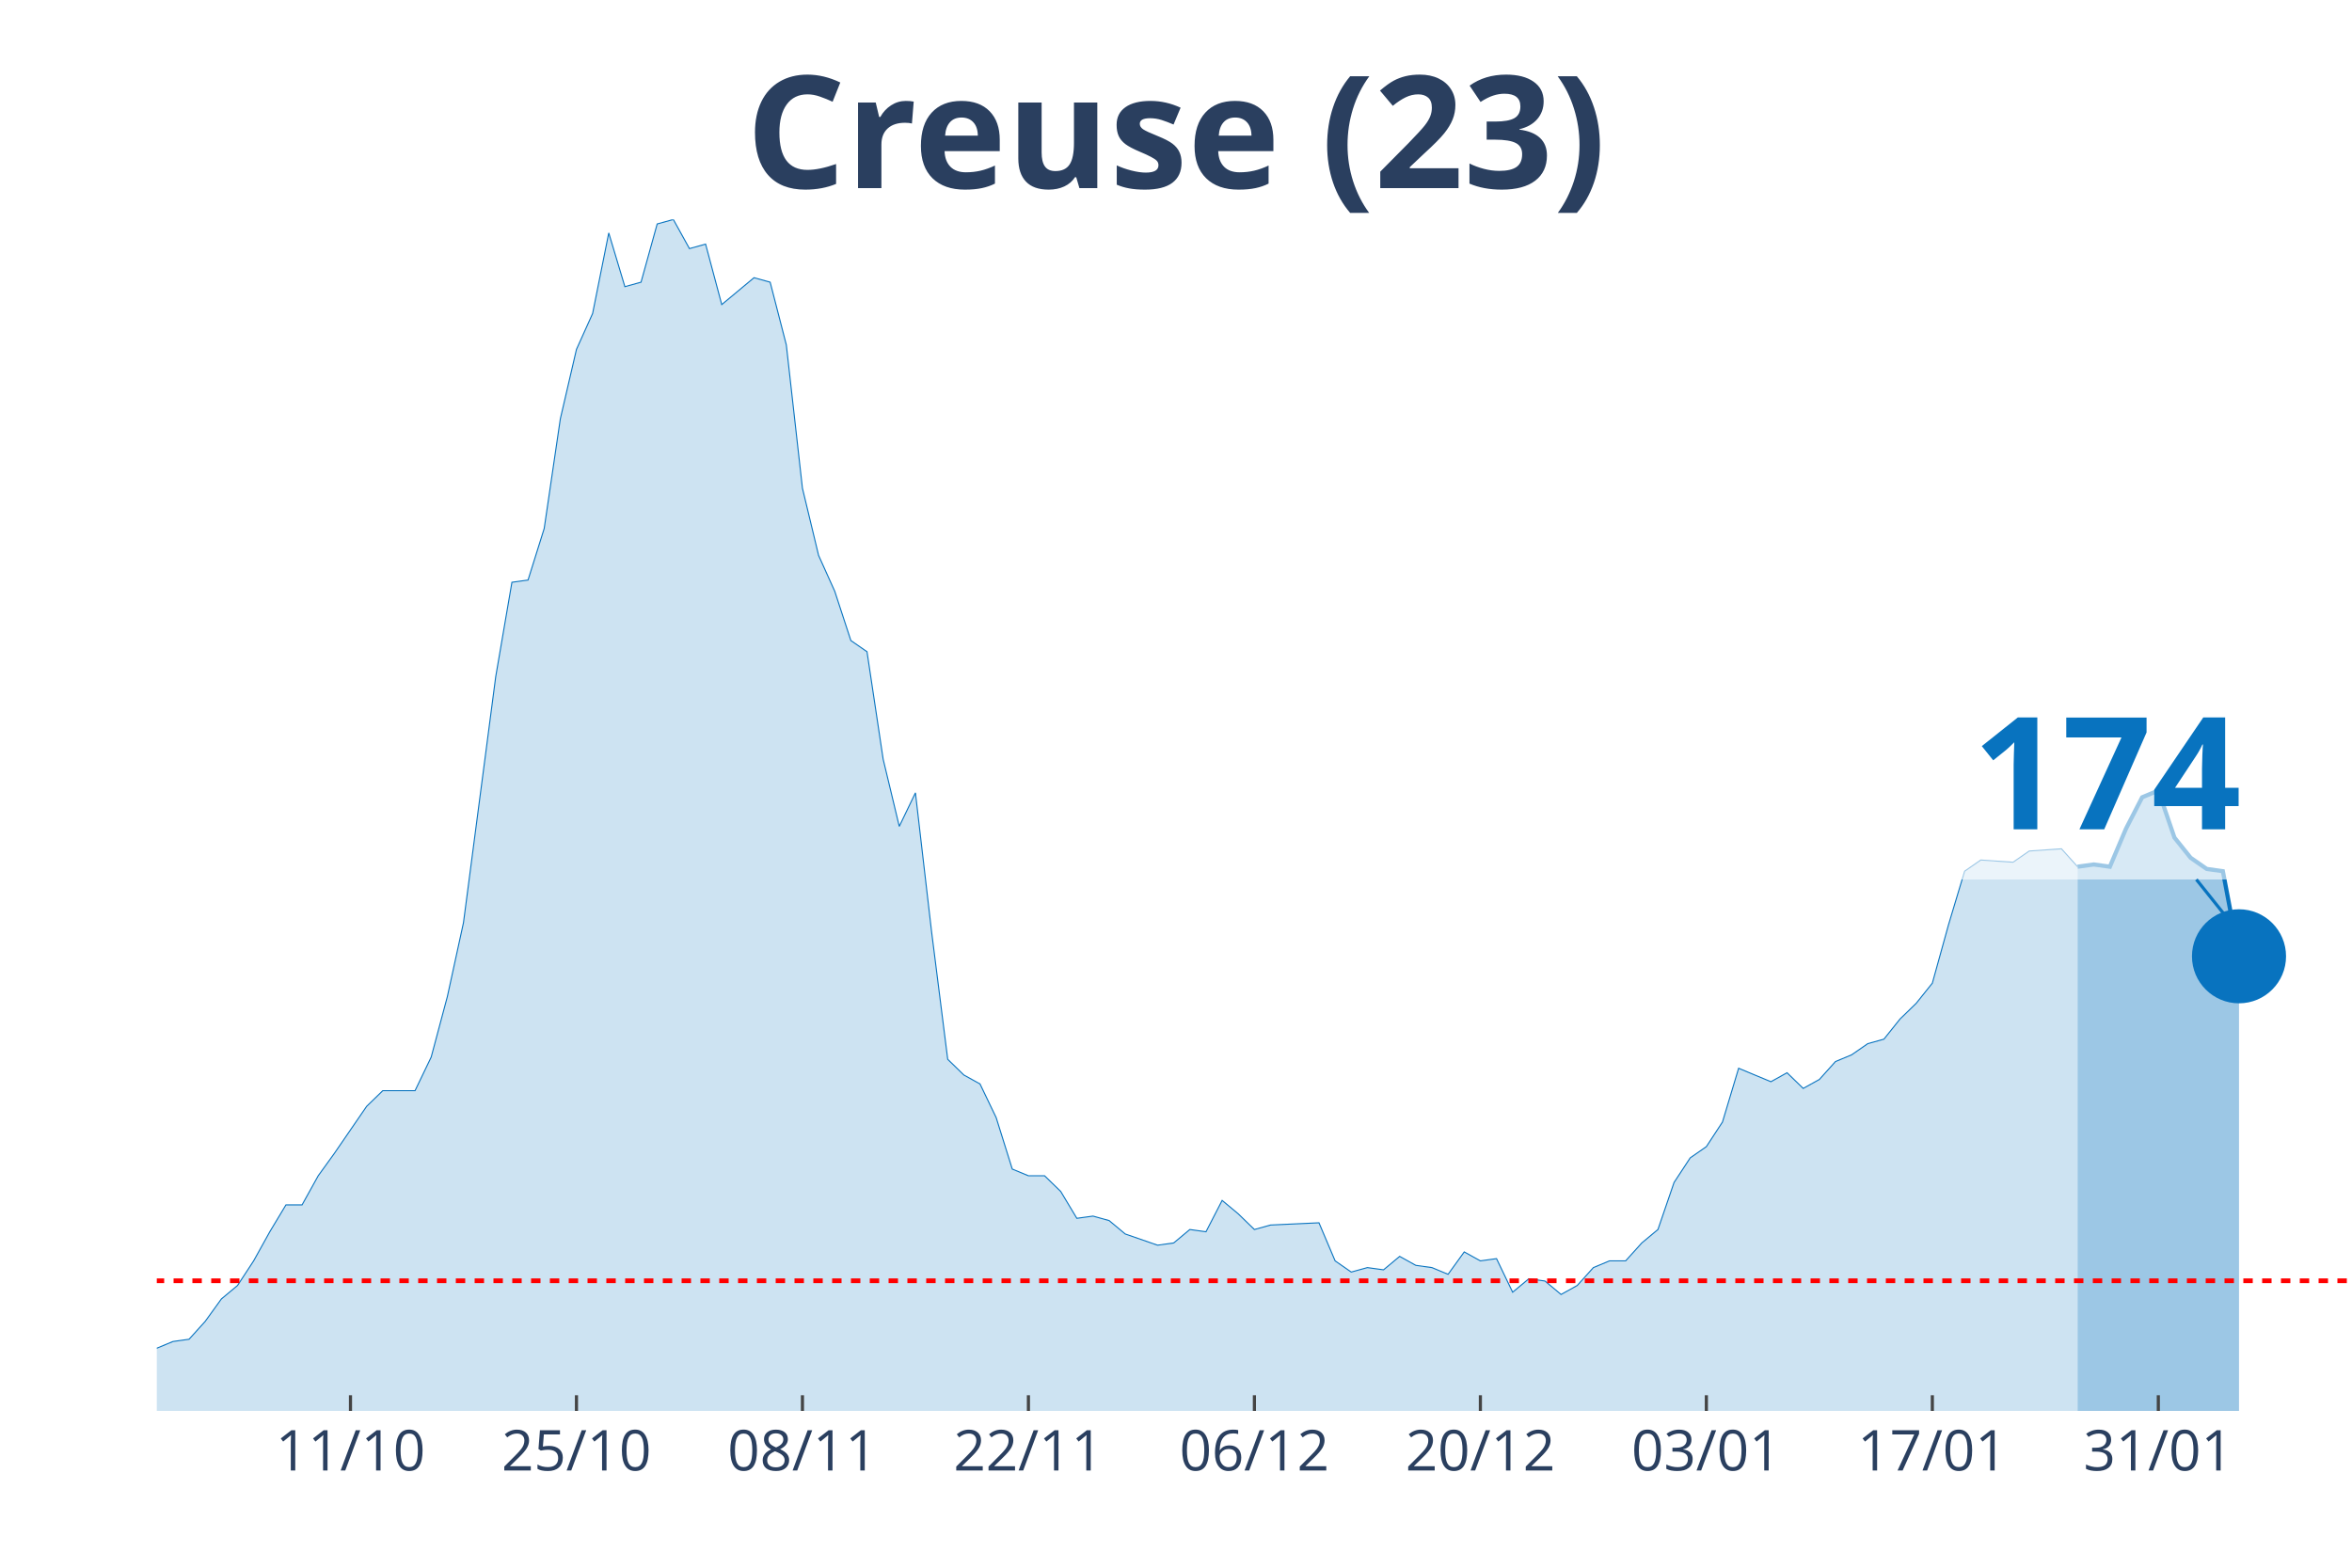
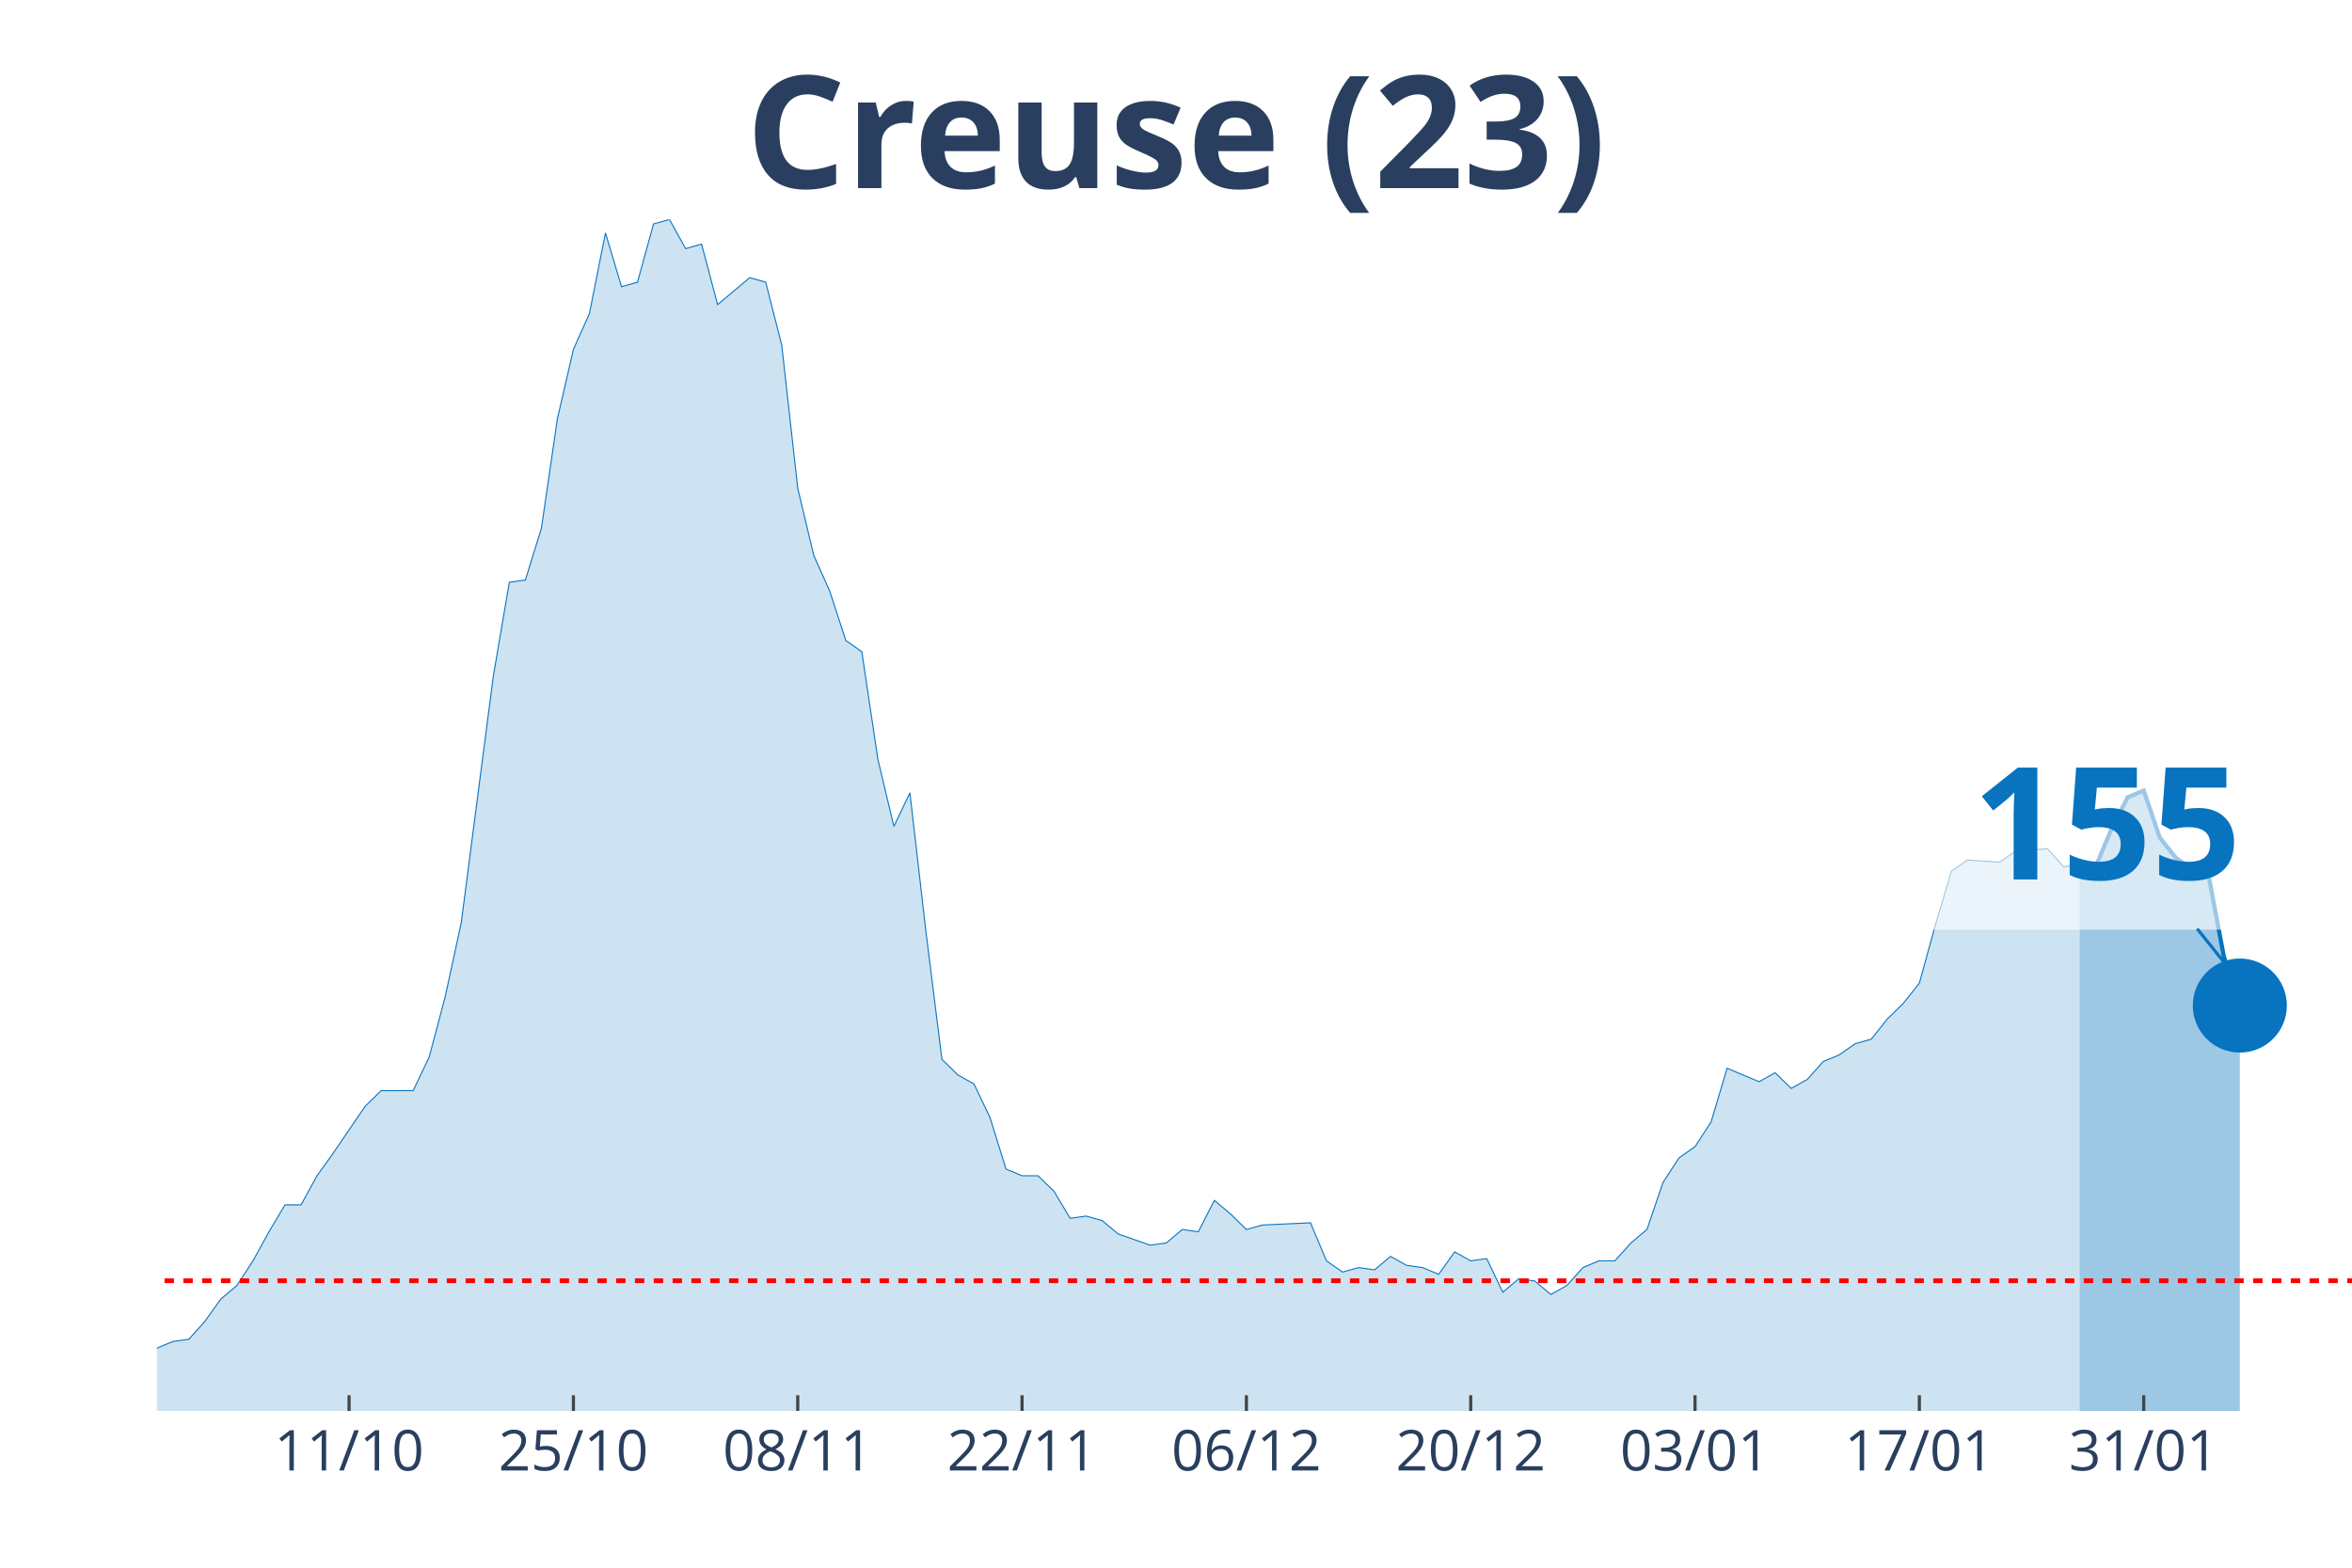
<svg xmlns="http://www.w3.org/2000/svg" class="main-svg" width="1125" height="750" style="" viewBox="0 0 750 500">
  <rect x="0" y="0" width="750" height="500" style="fill: rgb(0, 0, 0); fill-opacity: 0;" />
-   <defs id="defs-8d719a">
+   <defs id="defs-f30edb">
    <g class="clips">
-       <clipPath id="clip8d719axyplot" class="plotclip">
+       <clipPath id="clipf30edbxyplot" class="plotclip">
        <rect width="700" height="380" />
      </clipPath>
-       <clipPath class="axesclip" id="clip8d719ax">
+       <clipPath class="axesclip" id="clipf30edbx">
        <rect x="50" y="0" width="700" height="500" />
      </clipPath>
-       <clipPath class="axesclip" id="clip8d719ay">
+       <clipPath class="axesclip" id="clipf30edby">
        <rect x="0" y="70" width="750" height="380" />
      </clipPath>
-       <clipPath class="axesclip" id="clip8d719axy">
+       <clipPath class="axesclip" id="clipf30edbxy">
        <rect x="50" y="70" width="700" height="380" />
      </clipPath>
    </g>
    <g class="gradients" />
  </defs>
  <g class="bglayer">
    <rect class="bg" x="50" y="70" width="700" height="380" style="fill: rgb(0, 0, 0); fill-opacity: 0; stroke-width: 0;" />
  </g>
  <g class="layer-below">
    <g class="imagelayer" />
    <g class="shapelayer" />
  </g>
  <g class="cartesianlayer">
    <g class="subplot xy">
      <g class="layer-subplot">
        <g class="shapelayer" />
        <g class="imagelayer" />
      </g>
      <g class="gridlayer">
        <g class="x">
-           <path class="xgrid crisp" transform="translate(111.76,0)" d="M0,70v380" style="stroke: rgb(255, 255, 255); stroke-opacity: 1; stroke-width: 1px;" />
-           <path class="xgrid crisp" transform="translate(183.82,0)" d="M0,70v380" style="stroke: rgb(255, 255, 255); stroke-opacity: 1; stroke-width: 1px;" />
-           <path class="xgrid crisp" transform="translate(255.88,0)" d="M0,70v380" style="stroke: rgb(255, 255, 255); stroke-opacity: 1; stroke-width: 1px;" />
-           <path class="xgrid crisp" transform="translate(327.94,0)" d="M0,70v380" style="stroke: rgb(255, 255, 255); stroke-opacity: 1; stroke-width: 1px;" />
-           <path class="xgrid crisp" transform="translate(400,0)" d="M0,70v380" style="stroke: rgb(255, 255, 255); stroke-opacity: 1; stroke-width: 1px;" />
-           <path class="xgrid crisp" transform="translate(472.06,0)" d="M0,70v380" style="stroke: rgb(255, 255, 255); stroke-opacity: 1; stroke-width: 1px;" />
-           <path class="xgrid crisp" transform="translate(544.12,0)" d="M0,70v380" style="stroke: rgb(255, 255, 255); stroke-opacity: 1; stroke-width: 1px;" />
-           <path class="xgrid crisp" transform="translate(616.18,0)" d="M0,70v380" style="stroke: rgb(255, 255, 255); stroke-opacity: 1; stroke-width: 1px;" />
-           <path class="xgrid crisp" transform="translate(688.24,0)" d="M0,70v380" style="stroke: rgb(255, 255, 255); stroke-opacity: 1; stroke-width: 1px;" />
+           <path class="xgrid crisp" transform="translate(111.31,0)" d="M0,70v380" style="stroke: rgb(255, 255, 255); stroke-opacity: 1; stroke-width: 1px;" />
+           <path class="xgrid crisp" transform="translate(182.85,0)" d="M0,70v380" style="stroke: rgb(255, 255, 255); stroke-opacity: 1; stroke-width: 1px;" />
+           <path class="xgrid crisp" transform="translate(254.38,0)" d="M0,70v380" style="stroke: rgb(255, 255, 255); stroke-opacity: 1; stroke-width: 1px;" />
+           <path class="xgrid crisp" transform="translate(325.91,0)" d="M0,70v380" style="stroke: rgb(255, 255, 255); stroke-opacity: 1; stroke-width: 1px;" />
+           <path class="xgrid crisp" transform="translate(397.45,0)" d="M0,70v380" style="stroke: rgb(255, 255, 255); stroke-opacity: 1; stroke-width: 1px;" />
+           <path class="xgrid crisp" transform="translate(468.98,0)" d="M0,70v380" style="stroke: rgb(255, 255, 255); stroke-opacity: 1; stroke-width: 1px;" />
+           <path class="xgrid crisp" transform="translate(540.51,0)" d="M0,70v380" style="stroke: rgb(255, 255, 255); stroke-opacity: 1; stroke-width: 1px;" />
+           <path class="xgrid crisp" transform="translate(612.04,0)" d="M0,70v380" style="stroke: rgb(255, 255, 255); stroke-opacity: 1; stroke-width: 1px;" />
+           <path class="xgrid crisp" transform="translate(683.58,0)" d="M0,70v380" style="stroke: rgb(255, 255, 255); stroke-opacity: 1; stroke-width: 1px;" />
        </g>
        <g class="y" />
      </g>
      <g class="zerolinelayer" />
      <path class="xlines-below" />
      <path class="ylines-below" />
      <g class="overlines-below" />
      <g class="xaxislayer-below" />
      <g class="yaxislayer-below" />
      <g class="overaxes-below" />
-       <g class="plot" transform="translate(50, 70)" clip-path="url('#clip8d719axyplot')">
+       <g class="plot" transform="translate(50, 70)" clip-path="url('#clipf30edbxyplot')">
        <g class="scatterlayer mlayer">
-           <g class="trace scatter trace1c3e1b" style="stroke-miterlimit: 2;">
+           <g class="trace scatter trace25323a" style="stroke-miterlimit: 2;">
            <g class="fills">
              <g>
-                 <path class="js-fill" d="M612.5,380L-700,380L-700,376.43L-643.38,368.57L-638.24,368.57L-602.21,378.57L-597.06,379.29L-308.82,376.43L-303.68,375.71L-267.65,374.29L-262.5,367.86L-257.35,367.86L-252.21,362.14L-231.62,358.57L-226.47,362.14L-221.32,362.14L-216.18,368.57L-190.44,373.57L-185.29,372.14L-159.56,372.14L-154.41,375.71L-149.26,377.86L-144.12,374.29L-133.82,372.86L-128.68,368.57L-123.53,369.29L-118.38,367.86L-113.24,365.71L-108.09,367.86L-97.79,369.29L-92.65,372.86L-87.5,367.86L-82.35,368.57L-56.62,364.29L-51.47,367.86L-46.32,365.71L-41.18,368.57L-25.74,366.43L-20.59,363.57L-10.29,363.57L-5.15,360L0,360L5.15,357.86L10.29,357.14L15.44,351.43L20.59,344.29L25.74,340L30.88,332.14L36.03,322.86L41.18,314.29L46.32,314.29L51.47,305L56.62,297.86L66.91,282.86L72.06,277.86L82.35,277.86L87.5,267.14L92.65,247.86L97.79,224.29L108.09,145.71L113.24,115.71L118.38,115L123.53,98.57L128.68,63.57L133.82,41.43L138.97,30L144.12,4.29L149.26,21.43L154.41,20L159.56,1.43L164.71,0L169.85,9.29L175,7.86L180.15,27.14L185.29,22.86L190.44,18.57L195.59,20L200.74,40L205.88,85.71L211.03,107.14L216.18,118.57L221.32,134.29L226.47,137.86L231.62,172.14L236.76,193.57L241.91,182.86L247.06,227.14L252.21,267.86L257.35,272.86L262.5,275.71L267.65,286.43L272.79,302.86L277.94,305L283.09,305L288.24,310L293.38,318.57L298.53,317.86L303.68,319.29L308.82,323.57L319.12,327.14L324.26,326.43L329.41,322.14L334.56,322.86L339.71,312.86L344.85,317.14L350,322.14L355.15,320.71L370.59,320L375.74,332.14L380.88,335.71L386.03,334.29L391.18,335L396.32,330.71L401.47,333.57L406.62,334.29L411.76,336.43L416.91,329.29L422.06,332.14L427.21,331.43L432.35,342.14L437.5,337.86L442.65,338.57L447.79,342.86L452.94,340L458.09,334.29L463.24,332.14L468.38,332.14L473.53,326.43L478.68,322.14L483.82,307.14L488.97,299.29L494.12,295.71L499.26,287.86L504.41,270.71L509.56,272.86L514.71,275L519.85,272.14L525,277.14L530.15,274.29L535.29,268.57L540.44,266.43L545.59,262.86L550.74,261.43L555.88,255L561.03,250L566.18,243.57L571.32,225L576.47,207.86L581.62,204.29L591.91,205L597.06,201.43L607.35,200.71L612.5,206.43" style="fill: rgb(8, 115, 191); fill-opacity: 0.2; stroke-width: 0;" />
+                 <path class="js-fill" d="M613.14,380L-694.89,380L-694.89,376.43L-638.69,368.57L-633.58,368.57L-597.81,378.57L-592.7,379.29L-306.57,376.43L-301.46,375.71L-265.69,374.29L-260.58,367.86L-255.47,367.86L-250.36,362.14L-229.93,358.57L-224.82,362.14L-219.71,362.14L-214.6,368.57L-189.05,373.57L-183.94,372.14L-158.39,372.14L-153.28,375.71L-148.18,377.86L-143.07,374.29L-132.85,372.86L-127.74,368.57L-122.63,369.29L-117.52,367.86L-112.41,365.71L-107.3,367.86L-97.08,369.29L-91.97,372.86L-86.86,367.86L-81.75,368.57L-56.2,364.29L-51.09,367.86L-45.99,365.71L-40.88,368.57L-25.55,366.43L-20.44,363.57L-10.22,363.57L-5.11,360L0,360L5.11,357.86L10.22,357.14L15.33,351.43L20.44,344.29L25.55,340L30.66,332.14L35.77,322.86L40.88,314.29L45.99,314.29L51.09,305L56.2,297.86L66.42,282.86L71.53,277.86L81.75,277.86L86.86,267.14L91.97,247.86L97.08,224.29L107.3,145.71L112.41,115.71L117.52,115L122.63,98.57L127.74,63.57L132.85,41.43L137.96,30L143.07,4.29L148.18,21.43L153.28,20L158.39,1.43L163.5,0L168.61,9.29L173.72,7.86L178.83,27.14L183.94,22.86L189.05,18.57L194.16,20L199.27,40L204.38,85.71L209.49,107.14L214.6,118.57L219.71,134.29L224.82,137.86L229.93,172.14L235.04,193.57L240.15,182.86L245.26,227.14L250.36,267.86L255.47,272.86L260.58,275.71L265.69,286.43L270.8,302.86L275.91,305L281.02,305L286.13,310L291.24,318.57L296.35,317.86L301.46,319.29L306.57,323.57L316.79,327.14L321.9,326.43L327.01,322.14L332.12,322.86L337.23,312.86L342.34,317.14L347.45,322.14L352.55,320.71L367.88,320L372.99,332.14L378.1,335.71L383.21,334.29L388.32,335L393.43,330.71L398.54,333.57L403.65,334.29L408.76,336.43L413.87,329.29L418.98,332.14L424.09,331.43L429.2,342.14L434.31,337.86L439.42,338.57L444.53,342.86L449.64,340L454.74,334.29L459.85,332.14L464.96,332.14L470.07,326.43L475.18,322.14L480.29,307.14L485.4,299.29L490.51,295.71L495.62,287.86L500.73,270.71L505.84,272.86L510.95,275L516.06,272.14L521.17,277.14L526.28,274.29L531.39,268.57L536.5,266.43L541.61,262.86L546.72,261.43L551.82,255L556.93,250L562.04,243.57L567.15,225L572.26,207.86L577.37,204.29L587.59,205L592.7,201.43L602.92,200.71L608.03,206.43L613.14,205.71" style="fill: rgb(8, 115, 191); fill-opacity: 0.2; stroke-width: 0;" />
              </g>
            </g>
            <g class="errorbars" />
            <g class="lines">
-               <path class="js-line" d="M-700,376.43L-643.38,368.57L-638.24,368.57L-602.21,378.57L-597.06,379.29L-308.82,376.43L-303.68,375.71L-267.65,374.29L-262.5,367.86L-257.35,367.86L-252.21,362.14L-231.62,358.57L-226.47,362.14L-221.32,362.14L-216.18,368.57L-190.44,373.57L-185.29,372.14L-159.56,372.14L-154.41,375.71L-149.26,377.86L-144.12,374.29L-133.82,372.86L-128.68,368.57L-123.53,369.29L-118.38,367.86L-113.24,365.71L-108.09,367.86L-97.79,369.29L-92.65,372.86L-87.5,367.86L-82.35,368.57L-56.62,364.29L-51.47,367.86L-46.32,365.71L-41.18,368.57L-25.74,366.43L-20.59,363.57L-10.29,363.57L-5.15,360L0,360L5.15,357.86L10.29,357.14L15.44,351.43L20.59,344.29L25.74,340L30.88,332.14L36.03,322.86L41.18,314.29L46.32,314.29L51.47,305L56.62,297.86L66.91,282.86L72.06,277.86L82.35,277.86L87.5,267.14L92.65,247.86L97.79,224.29L108.09,145.71L113.24,115.71L118.38,115L123.53,98.57L128.68,63.57L133.82,41.43L138.97,30L144.12,4.29L149.26,21.43L154.41,20L159.56,1.43L164.71,0L169.85,9.29L175,7.86L180.15,27.14L185.29,22.86L190.44,18.57L195.59,20L200.74,40L205.88,85.71L211.03,107.14L216.18,118.57L221.32,134.29L226.47,137.86L231.62,172.14L236.76,193.57L241.91,182.86L247.06,227.14L252.21,267.86L257.35,272.86L262.5,275.71L267.65,286.43L272.79,302.86L277.94,305L283.09,305L288.24,310L293.38,318.57L298.53,317.86L303.68,319.29L308.82,323.57L319.12,327.14L324.26,326.43L329.41,322.14L334.56,322.86L339.71,312.86L344.85,317.14L350,322.14L355.15,320.71L370.59,320L375.74,332.14L380.88,335.71L386.03,334.29L391.18,335L396.32,330.71L401.47,333.57L406.62,334.29L411.76,336.43L416.91,329.29L422.06,332.14L427.21,331.43L432.35,342.14L437.5,337.86L442.65,338.57L447.79,342.86L452.94,340L458.09,334.29L463.24,332.14L468.38,332.14L473.53,326.43L478.68,322.14L483.82,307.14L488.97,299.29L494.12,295.71L499.26,287.86L504.41,270.71L509.56,272.86L514.71,275L519.85,272.14L525,277.14L530.15,274.29L535.29,268.57L540.44,266.43L545.59,262.86L550.74,261.43L555.88,255L561.03,250L566.18,243.57L571.32,225L576.47,207.86L581.62,204.29L591.91,205L597.06,201.43L607.35,200.71L612.5,206.43" style="vector-effect: non-scaling-stroke; fill: none; stroke: rgb(8, 115, 191); stroke-opacity: 1; stroke-width: 0.5px; opacity: 1;" />
+               <path class="js-line" d="M-694.89,376.43L-638.69,368.57L-633.58,368.57L-597.81,378.57L-592.7,379.29L-306.57,376.43L-301.46,375.71L-265.69,374.29L-260.58,367.86L-255.47,367.86L-250.36,362.14L-229.93,358.57L-224.82,362.14L-219.71,362.14L-214.6,368.57L-189.05,373.57L-183.94,372.14L-158.39,372.14L-153.28,375.71L-148.18,377.86L-143.07,374.29L-132.85,372.86L-127.74,368.57L-122.63,369.29L-117.52,367.86L-112.41,365.71L-107.3,367.86L-97.08,369.29L-91.97,372.86L-86.86,367.86L-81.75,368.57L-56.2,364.29L-51.09,367.86L-45.99,365.71L-40.88,368.57L-25.55,366.43L-20.44,363.57L-10.22,363.57L-5.11,360L0,360L5.11,357.86L10.22,357.14L15.33,351.43L20.44,344.29L25.55,340L30.66,332.14L35.77,322.86L40.88,314.29L45.99,314.29L51.09,305L56.2,297.86L66.42,282.86L71.53,277.86L81.75,277.86L86.86,267.14L91.97,247.86L97.08,224.29L107.3,145.71L112.41,115.71L117.52,115L122.63,98.57L127.74,63.57L132.85,41.43L137.96,30L143.07,4.29L148.18,21.43L153.28,20L158.39,1.43L163.5,0L168.61,9.29L173.72,7.86L178.83,27.14L183.94,22.86L189.05,18.57L194.16,20L199.27,40L204.38,85.71L209.49,107.14L214.6,118.57L219.71,134.29L224.82,137.86L229.93,172.14L235.04,193.57L240.15,182.86L245.26,227.14L250.36,267.86L255.47,272.86L260.58,275.71L265.69,286.43L270.8,302.86L275.91,305L281.02,305L286.13,310L291.24,318.57L296.35,317.86L301.46,319.29L306.57,323.57L316.79,327.14L321.9,326.43L327.01,322.14L332.12,322.86L337.23,312.86L342.34,317.14L347.45,322.14L352.55,320.71L367.88,320L372.99,332.14L378.1,335.71L383.21,334.29L388.32,335L393.43,330.71L398.54,333.57L403.65,334.29L408.76,336.43L413.87,329.29L418.98,332.14L424.09,331.43L429.2,342.14L434.31,337.86L439.42,338.57L444.53,342.86L449.64,340L454.74,334.29L459.85,332.14L464.96,332.14L470.07,326.43L475.18,322.14L480.29,307.14L485.4,299.29L490.51,295.71L495.62,287.86L500.73,270.71L505.84,272.86L510.95,275L516.06,272.14L521.17,277.14L526.28,274.29L531.39,268.57L536.5,266.43L541.61,262.86L546.72,261.43L551.82,255L556.93,250L562.04,243.57L567.15,225L572.26,207.86L577.37,204.29L587.59,205L592.7,201.43L602.92,200.71L608.03,206.43L613.14,205.71" style="vector-effect: non-scaling-stroke; fill: none; stroke: rgb(8, 115, 191); stroke-opacity: 1; stroke-width: 0.5px; opacity: 1;" />
            </g>
            <g class="points" />
            <g class="text" />
          </g>
-           <g class="trace scatter tracece71fb" style="stroke-miterlimit: 2;">
+           <g class="trace scatter traceaa1e2f" style="stroke-miterlimit: 2;">
            <g class="fills">
              <g>
-                 <path class="js-fill" d="M663.97,380L612.5,380L612.5,206.43L617.65,205.71L622.79,206.43L627.94,194.29L633.09,184.29L638.24,182.14L643.38,197.14L648.53,203.57L653.68,207.14L658.82,207.86L663.97,235" style="fill: rgb(8, 115, 191); fill-opacity: 0.4; stroke-width: 0;" />
+                 <path class="js-fill" d="M664.23,380L613.14,380L613.14,205.71L618.25,206.43L623.36,194.29L628.47,184.29L633.58,182.14L638.69,197.14L643.8,203.57L648.91,207.14L654.01,207.86L659.12,235L664.23,250.71" style="fill: rgb(8, 115, 191); fill-opacity: 0.4; stroke-width: 0;" />
              </g>
            </g>
            <g class="errorbars" />
            <g class="lines">
-               <path class="js-line" d="M612.5,206.43L617.65,205.71L622.79,206.43L627.94,194.29L633.09,184.29L638.24,182.14L643.38,197.14L648.53,203.57L653.68,207.14L658.82,207.86L663.97,235" style="vector-effect: non-scaling-stroke; fill: none; stroke: rgb(8, 115, 191); stroke-opacity: 1; stroke-width: 2px; opacity: 1;" />
+               <path class="js-line" d="M613.14,205.71L618.25,206.43L623.36,194.29L628.47,184.29L633.58,182.14L638.69,197.14L643.8,203.57L648.91,207.14L654.01,207.86L659.12,235L664.23,250.71" style="vector-effect: non-scaling-stroke; fill: none; stroke: rgb(8, 115, 191); stroke-opacity: 1; stroke-width: 2px; opacity: 1;" />
            </g>
            <g class="points" />
            <g class="text" />
          </g>
-           <g class="trace scatter trace113c54" style="stroke-miterlimit: 2; opacity: 1;">
+           <g class="trace scatter trace4f1f1b" style="stroke-miterlimit: 2; opacity: 1;">
            <g class="fills" />
            <g class="errorbars" />
            <g class="lines" />
            <g class="points">
-               <path class="point" transform="translate(663.97,235)" d="M15,0A15,15 0 1,1 0,-15A15,15 0 0,1 15,0Z" style="opacity: 1; stroke-width: 0px; fill: rgb(8, 115, 191); fill-opacity: 1;" />
+               <path class="point" transform="translate(664.23,250.71)" d="M15,0A15,15 0 1,1 0,-15A15,15 0 0,1 15,0Z" style="opacity: 1; stroke-width: 0px; fill: rgb(8, 115, 191); fill-opacity: 1;" />
            </g>
            <g class="text" />
          </g>
        </g>
      </g>
      <g class="overplot" />
      <path class="xlines-above crisp" style="fill: none; stroke-width: 1px; stroke: rgb(0, 0, 0); stroke-opacity: 0;" d="" />
      <path class="ylines-above crisp" style="fill: none;" d="M0,0" />
      <g class="overlines-above" />
      <g class="xaxislayer-above">
-         <path class="xtick ticks crisp" d="M0,450v-5" transform="translate(111.76,0)" style="stroke: rgb(68, 68, 68); stroke-opacity: 1; stroke-width: 1px;" />
-         <path class="xtick ticks crisp" d="M0,450v-5" transform="translate(183.82,0)" style="stroke: rgb(68, 68, 68); stroke-opacity: 1; stroke-width: 1px;" />
-         <path class="xtick ticks crisp" d="M0,450v-5" transform="translate(255.88,0)" style="stroke: rgb(68, 68, 68); stroke-opacity: 1; stroke-width: 1px;" />
-         <path class="xtick ticks crisp" d="M0,450v-5" transform="translate(327.94,0)" style="stroke: rgb(68, 68, 68); stroke-opacity: 1; stroke-width: 1px;" />
-         <path class="xtick ticks crisp" d="M0,450v-5" transform="translate(400,0)" style="stroke: rgb(68, 68, 68); stroke-opacity: 1; stroke-width: 1px;" />
-         <path class="xtick ticks crisp" d="M0,450v-5" transform="translate(472.06,0)" style="stroke: rgb(68, 68, 68); stroke-opacity: 1; stroke-width: 1px;" />
-         <path class="xtick ticks crisp" d="M0,450v-5" transform="translate(544.12,0)" style="stroke: rgb(68, 68, 68); stroke-opacity: 1; stroke-width: 1px;" />
-         <path class="xtick ticks crisp" d="M0,450v-5" transform="translate(616.18,0)" style="stroke: rgb(68, 68, 68); stroke-opacity: 1; stroke-width: 1px;" />
-         <path class="xtick ticks crisp" d="M0,450v-5" transform="translate(688.24,0)" style="stroke: rgb(68, 68, 68); stroke-opacity: 1; stroke-width: 1px;" />
+         <path class="xtick ticks crisp" d="M0,450v-5" transform="translate(111.31,0)" style="stroke: rgb(68, 68, 68); stroke-opacity: 1; stroke-width: 1px;" />
+         <path class="xtick ticks crisp" d="M0,450v-5" transform="translate(182.85,0)" style="stroke: rgb(68, 68, 68); stroke-opacity: 1; stroke-width: 1px;" />
+         <path class="xtick ticks crisp" d="M0,450v-5" transform="translate(254.38,0)" style="stroke: rgb(68, 68, 68); stroke-opacity: 1; stroke-width: 1px;" />
+         <path class="xtick ticks crisp" d="M0,450v-5" transform="translate(325.91,0)" style="stroke: rgb(68, 68, 68); stroke-opacity: 1; stroke-width: 1px;" />
+         <path class="xtick ticks crisp" d="M0,450v-5" transform="translate(397.45,0)" style="stroke: rgb(68, 68, 68); stroke-opacity: 1; stroke-width: 1px;" />
+         <path class="xtick ticks crisp" d="M0,450v-5" transform="translate(468.98,0)" style="stroke: rgb(68, 68, 68); stroke-opacity: 1; stroke-width: 1px;" />
+         <path class="xtick ticks crisp" d="M0,450v-5" transform="translate(540.51,0)" style="stroke: rgb(68, 68, 68); stroke-opacity: 1; stroke-width: 1px;" />
+         <path class="xtick ticks crisp" d="M0,450v-5" transform="translate(612.04,0)" style="stroke: rgb(68, 68, 68); stroke-opacity: 1; stroke-width: 1px;" />
+         <path class="xtick ticks crisp" d="M0,450v-5" transform="translate(683.58,0)" style="stroke: rgb(68, 68, 68); stroke-opacity: 1; stroke-width: 1px;" />
        <g class="xtick">
-           <text text-anchor="middle" x="0" y="469" transform="translate(111.76,0)" style="font-family: 'Open Sans', verdana, arial, sans-serif; font-size: 18px; fill: rgb(42, 63, 95); fill-opacity: 1; white-space: pre;">11/10</text>
+           <text text-anchor="middle" x="0" y="469" transform="translate(111.31,0)" style="font-family: 'Open Sans', verdana, arial, sans-serif; font-size: 18px; fill: rgb(42, 63, 95); fill-opacity: 1; white-space: pre;">11/10</text>
        </g>
        <g class="xtick">
-           <text text-anchor="middle" x="0" y="469" transform="translate(183.82,0)" style="font-family: 'Open Sans', verdana, arial, sans-serif; font-size: 18px; fill: rgb(42, 63, 95); fill-opacity: 1; white-space: pre;">25/10</text>
+           <text text-anchor="middle" x="0" y="469" transform="translate(182.85,0)" style="font-family: 'Open Sans', verdana, arial, sans-serif; font-size: 18px; fill: rgb(42, 63, 95); fill-opacity: 1; white-space: pre;">25/10</text>
        </g>
        <g class="xtick">
-           <text text-anchor="middle" x="0" y="469" transform="translate(255.88,0)" style="font-family: 'Open Sans', verdana, arial, sans-serif; font-size: 18px; fill: rgb(42, 63, 95); fill-opacity: 1; white-space: pre;">08/11</text>
+           <text text-anchor="middle" x="0" y="469" transform="translate(254.38,0)" style="font-family: 'Open Sans', verdana, arial, sans-serif; font-size: 18px; fill: rgb(42, 63, 95); fill-opacity: 1; white-space: pre;">08/11</text>
        </g>
        <g class="xtick">
-           <text text-anchor="middle" x="0" y="469" transform="translate(327.94,0)" style="font-family: 'Open Sans', verdana, arial, sans-serif; font-size: 18px; fill: rgb(42, 63, 95); fill-opacity: 1; white-space: pre;">22/11</text>
+           <text text-anchor="middle" x="0" y="469" transform="translate(325.91,0)" style="font-family: 'Open Sans', verdana, arial, sans-serif; font-size: 18px; fill: rgb(42, 63, 95); fill-opacity: 1; white-space: pre;">22/11</text>
        </g>
        <g class="xtick">
-           <text text-anchor="middle" x="0" y="469" transform="translate(400,0)" style="font-family: 'Open Sans', verdana, arial, sans-serif; font-size: 18px; fill: rgb(42, 63, 95); fill-opacity: 1; white-space: pre;">06/12</text>
+           <text text-anchor="middle" x="0" y="469" transform="translate(397.45,0)" style="font-family: 'Open Sans', verdana, arial, sans-serif; font-size: 18px; fill: rgb(42, 63, 95); fill-opacity: 1; white-space: pre;">06/12</text>
        </g>
        <g class="xtick">
-           <text text-anchor="middle" x="0" y="469" transform="translate(472.06,0)" style="font-family: 'Open Sans', verdana, arial, sans-serif; font-size: 18px; fill: rgb(42, 63, 95); fill-opacity: 1; white-space: pre;">20/12</text>
+           <text text-anchor="middle" x="0" y="469" transform="translate(468.98,0)" style="font-family: 'Open Sans', verdana, arial, sans-serif; font-size: 18px; fill: rgb(42, 63, 95); fill-opacity: 1; white-space: pre;">20/12</text>
        </g>
        <g class="xtick">
-           <text text-anchor="middle" x="0" y="469" transform="translate(544.12,0)" style="font-family: 'Open Sans', verdana, arial, sans-serif; font-size: 18px; fill: rgb(42, 63, 95); fill-opacity: 1; white-space: pre;">03/01</text>
+           <text text-anchor="middle" x="0" y="469" transform="translate(540.51,0)" style="font-family: 'Open Sans', verdana, arial, sans-serif; font-size: 18px; fill: rgb(42, 63, 95); fill-opacity: 1; white-space: pre;">03/01</text>
        </g>
        <g class="xtick">
-           <text text-anchor="middle" x="0" y="469" transform="translate(616.18,0)" style="font-family: 'Open Sans', verdana, arial, sans-serif; font-size: 18px; fill: rgb(42, 63, 95); fill-opacity: 1; white-space: pre;">17/01</text>
+           <text text-anchor="middle" x="0" y="469" transform="translate(612.04,0)" style="font-family: 'Open Sans', verdana, arial, sans-serif; font-size: 18px; fill: rgb(42, 63, 95); fill-opacity: 1; white-space: pre;">17/01</text>
        </g>
        <g class="xtick">
-           <text text-anchor="middle" x="0" y="469" transform="translate(688.24,0)" style="font-family: 'Open Sans', verdana, arial, sans-serif; font-size: 18px; fill: rgb(42, 63, 95); fill-opacity: 1; white-space: pre;">31/01</text>
+           <text text-anchor="middle" x="0" y="469" transform="translate(683.58,0)" style="font-family: 'Open Sans', verdana, arial, sans-serif; font-size: 18px; fill: rgb(42, 63, 95); fill-opacity: 1; white-space: pre;">31/01</text>
        </g>
      </g>
      <g class="yaxislayer-above" />
      <g class="overaxes-above" />
    </g>
  </g>
  <g class="polarlayer" />
  <g class="ternarylayer" />
  <g class="geolayer" />
  <g class="funnelarealayer" />
  <g class="pielayer" />
  <g class="treemaplayer" />
  <g class="sunburstlayer" />
  <g class="glimages" />
-   <defs id="topdefs-8d719a">
+   <defs id="topdefs-f30edb">
    <g class="clips" />
  </defs>
  <g class="layer-above">
    <g class="imagelayer" />
    <g class="shapelayer">
-       <path data-index="0" fill-rule="evenodd" d="M-2842.65,408.48L919.85,408.48" clip-path="url('#clip8d719axy')" style="opacity: 1; stroke: rgb(255, 0, 0); stroke-opacity: 1; fill: rgb(0, 0, 0); fill-opacity: 0; stroke-dasharray: 3px, 3px; stroke-width: 1.5px;" />
+       <path data-index="0" fill-rule="evenodd" d="M-2821.53,408.48L913.5,408.48" clip-path="url('#clipf30edbxy')" style="opacity: 1; stroke: rgb(255, 0, 0); stroke-opacity: 1; fill: rgb(0, 0, 0); fill-opacity: 0; stroke-dasharray: 3px, 3px; stroke-width: 1.5px;" />
    </g>
  </g>
  <g class="infolayer">
    <g class="g-gtitle">
      <text class="gtitle" x="375" y="25" text-anchor="middle" dy="0.7em" style="font-family: 'Open Sans', verdana, arial, sans-serif; font-size: 50px; fill: rgb(42, 63, 95); opacity: 1; font-weight: normal; white-space: pre;">
        <tspan style="font-weight:bold">Creuse (23)</tspan>
      </text>
    </g>
    <g class="g-xtitle" />
    <g class="annotation" data-index="0" style="opacity: 1;">
-       <g class="annotation-text-g" transform="rotate(0,671.97,245)">
-         <g class="cursor-pointer" transform="translate(614, 209)">
+       <g class="annotation-text-g" transform="rotate(0,672.23,260.71)">
+         <g class="cursor-pointer" transform="translate(614, 225)">
          <rect class="bg" x="0.5" y="0.5" width="115" height="71" style="stroke-width: 1px; stroke: rgb(0, 0, 0); stroke-opacity: 0; fill: rgb(255, 255, 255); fill-opacity: 0.6;" />
          <text class="annotation-text" text-anchor="middle" x="57.812" y="55.5" style="font-family: 'Open Sans', verdana, arial, sans-serif; font-size: 50px; fill: rgb(8, 115, 191); fill-opacity: 1; white-space: pre;">
-             <tspan style="font-weight:bold">174 </tspan>
+             <tspan style="font-weight:bold">155 </tspan>
          </text>
        </g>
      </g>
      <g class="annotation-arrow-g" style="opacity: 1;">
-         <path d="M700.37,280.5L711.97,295" style="stroke-width: 1px; stroke: rgb(8, 115, 191); stroke-opacity: 1; stroke-dasharray: 0px, 0px, 18.569px, 18.569px;" />
+         <path d="M700.63,296.21L712.23,310.71" style="stroke-width: 1px; stroke: rgb(8, 115, 191); stroke-opacity: 1; stroke-dasharray: 0px, 0px, 18.569px, 18.569px;" />
      </g>
    </g>
  </g>
</svg>
